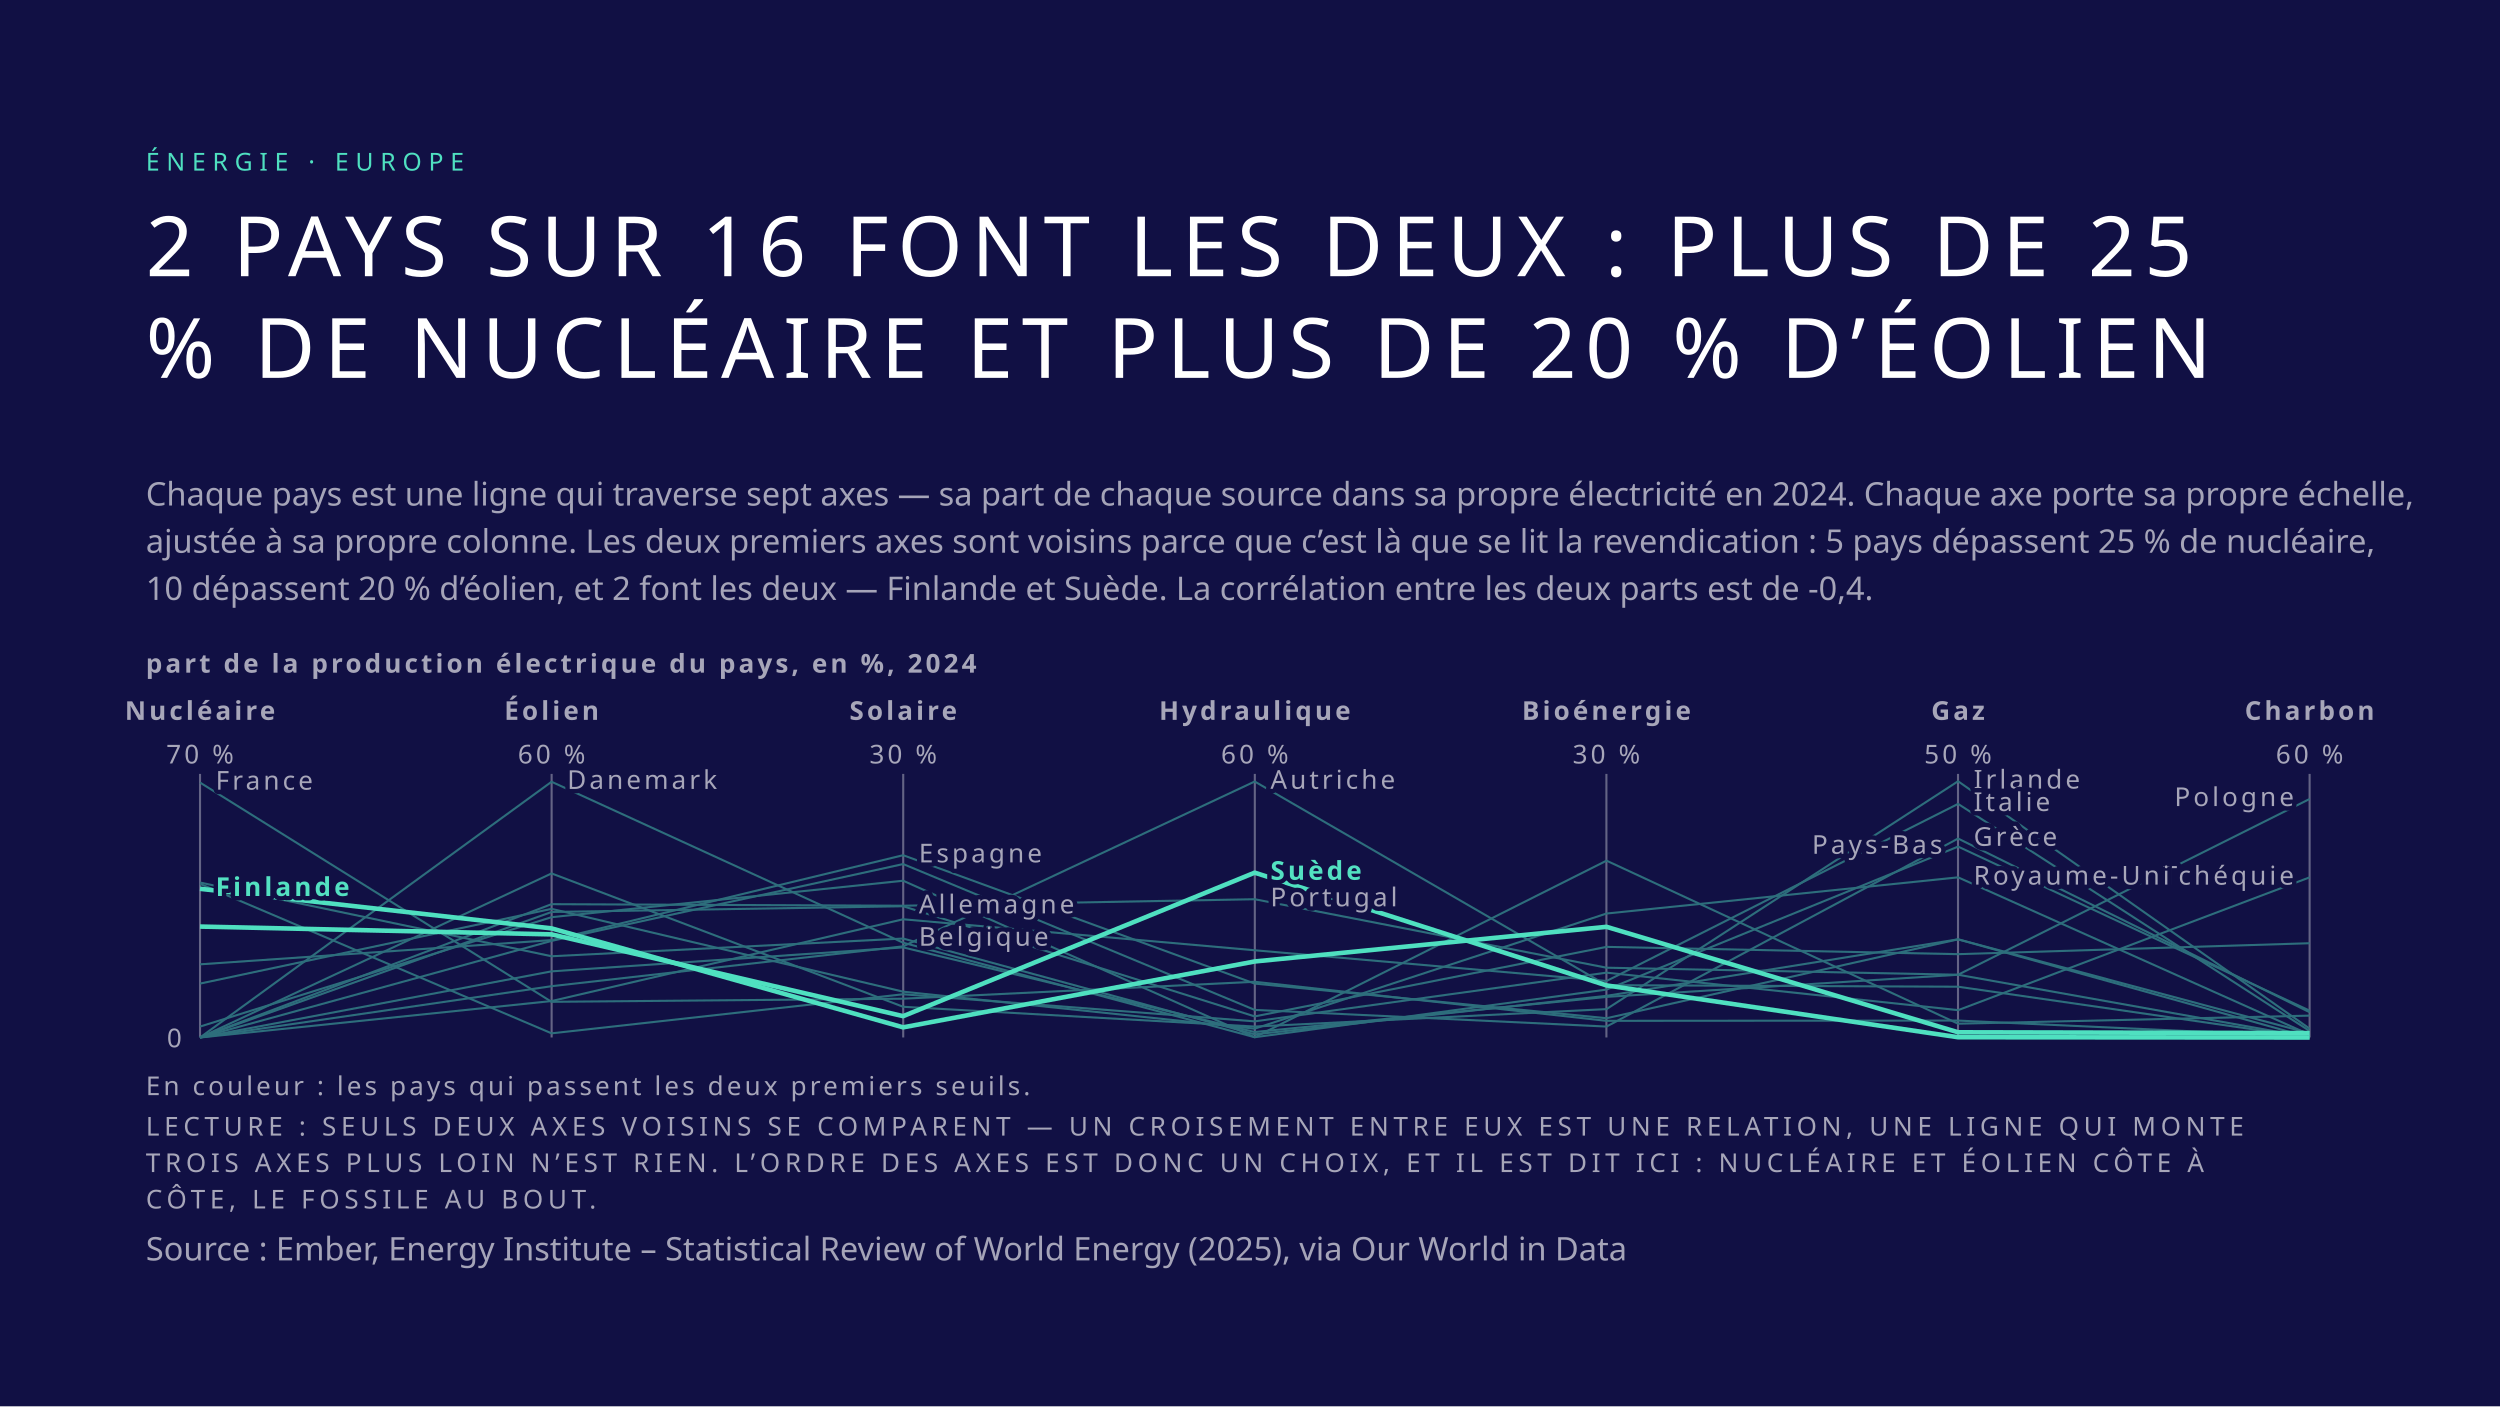
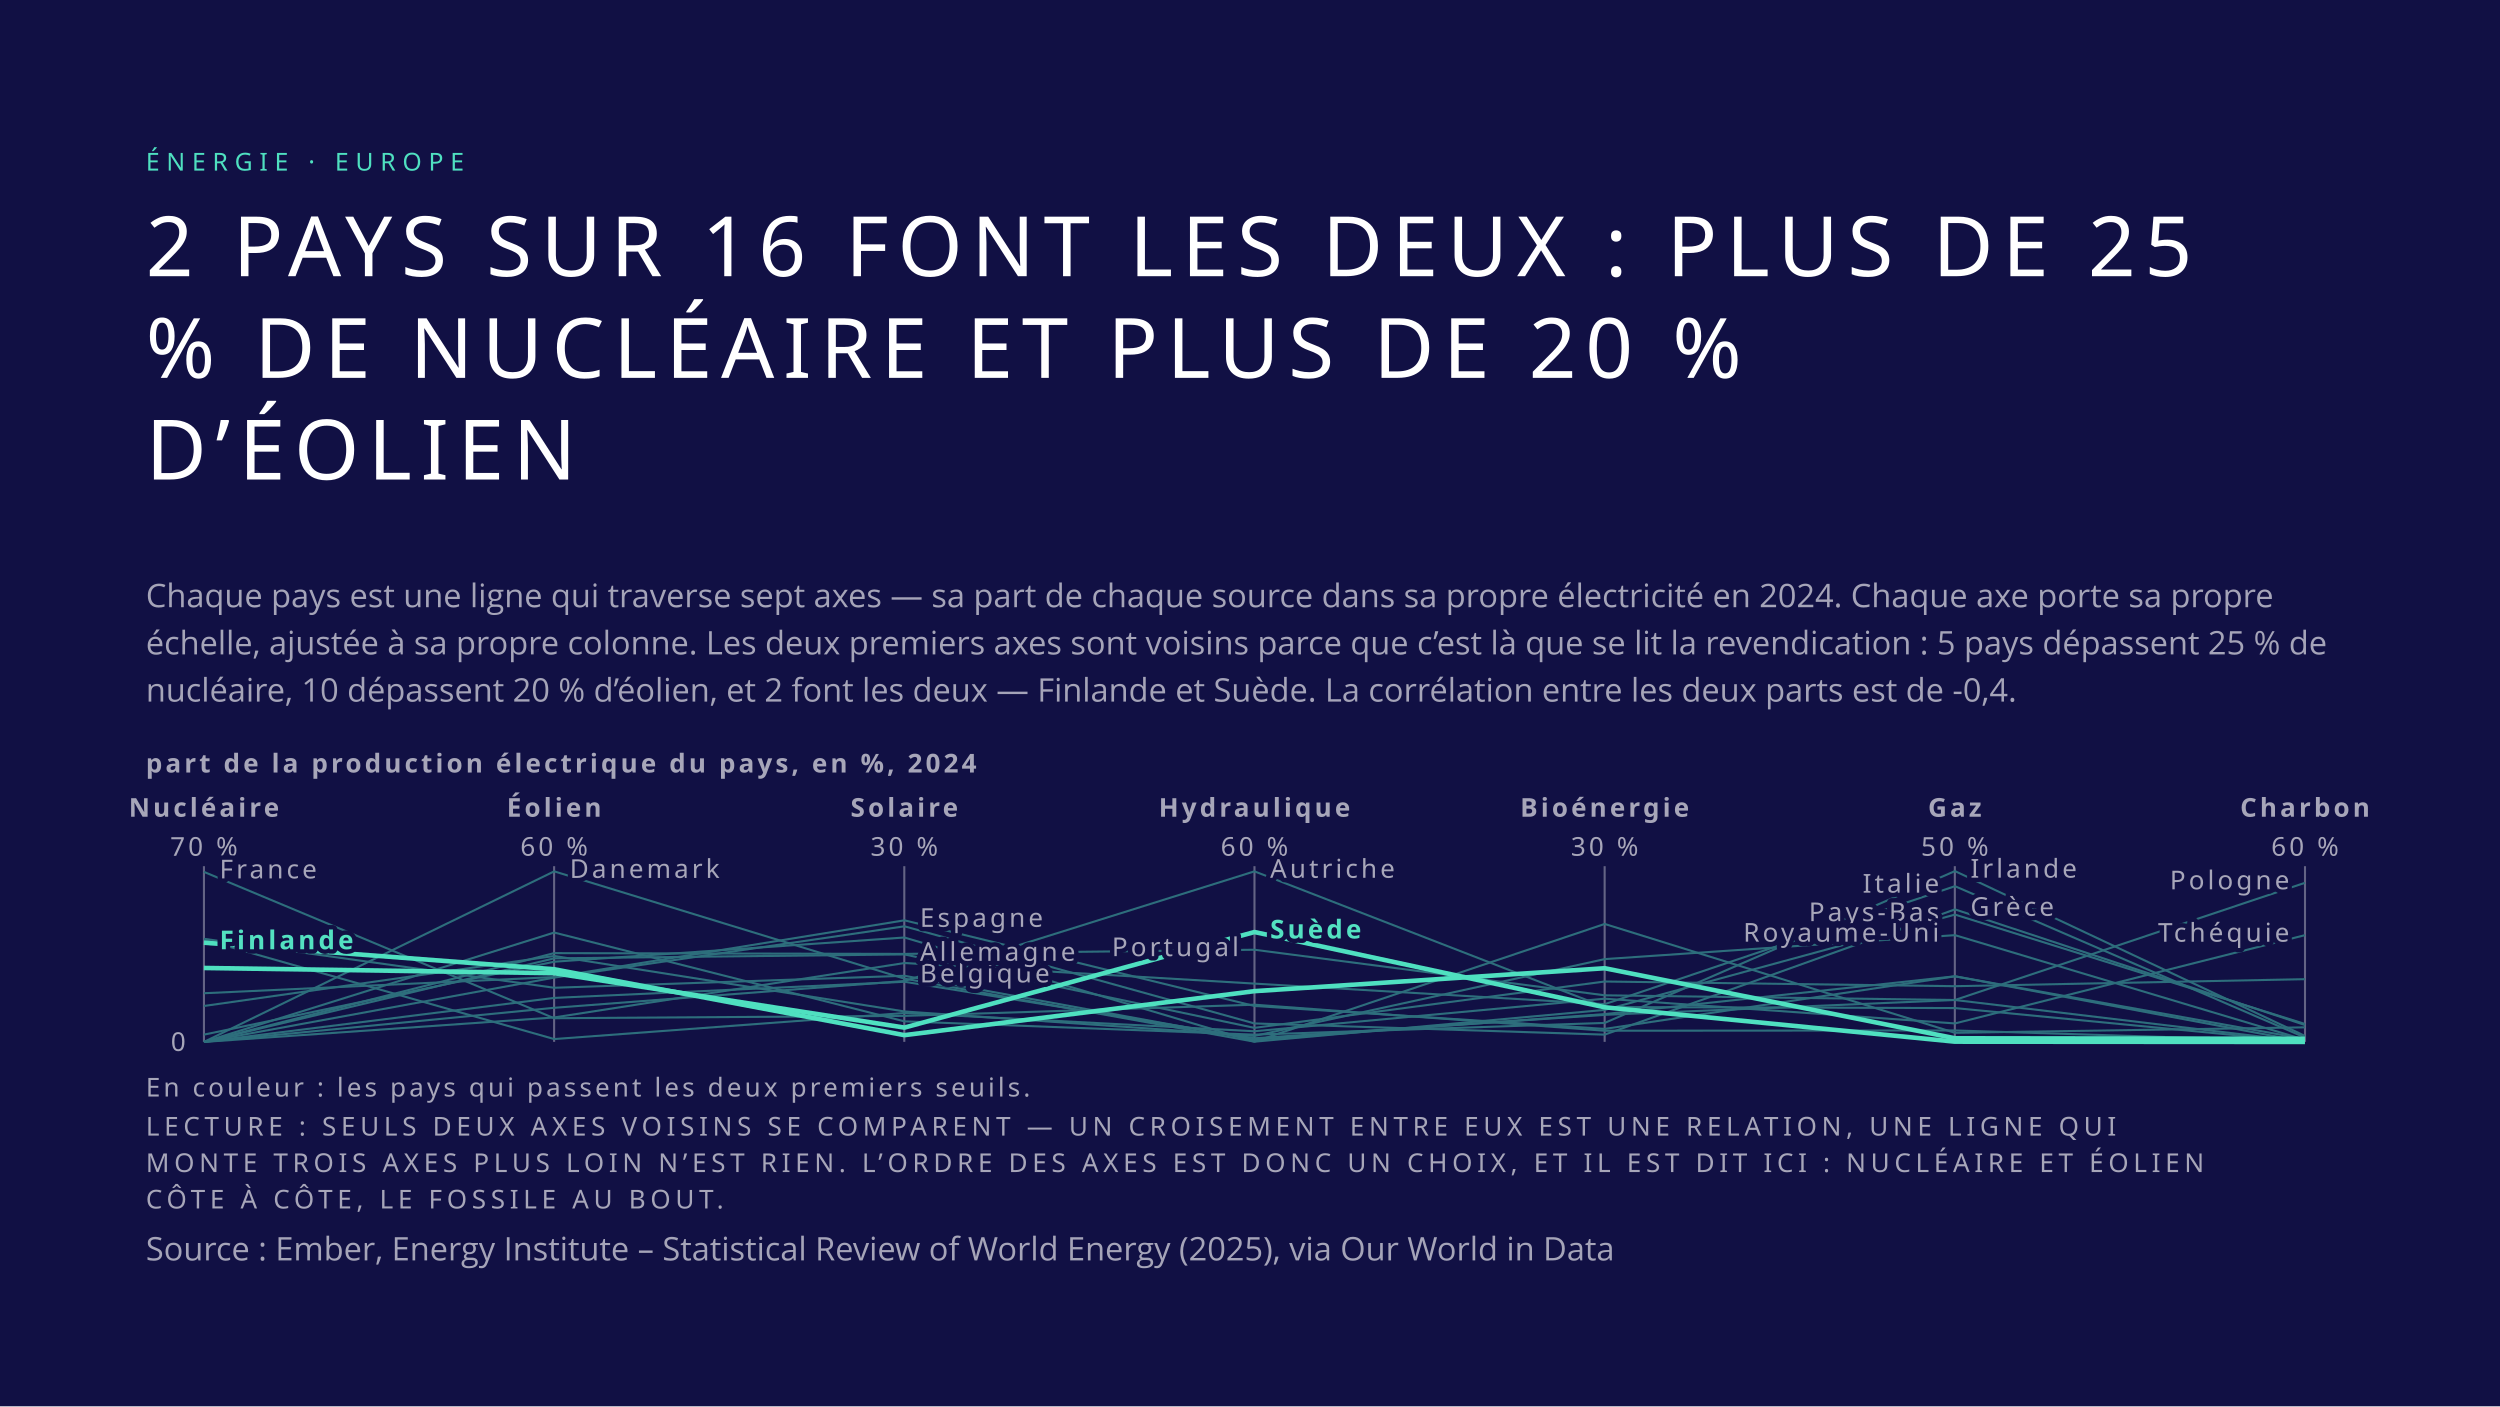
<svg xmlns="http://www.w3.org/2000/svg" width="960" height="540" viewBox="0 0 960 540" role="img" aria-label="Graphique en coordonnées parallèles : 16 pays européens, chacun une ligne traversant sept axes verticaux — nucléaire, éolien, solaire, hydraulique, bioénergie, gaz, charbon — chaque axe à sa propre échelle et portant sa part de la production du pays en 2024. Entre les deux premiers axes les lignes se croisent : 5 pays dépassent 25 % de nucléaire, 10 dépassent 20 % d’éolien, et seuls Finlande et Suède font les deux ; leurs lignes sont en couleur.">
  <rect x="0" y="0" width="960" height="540" fill="#111044" />
-   <text x="56" y="65.5" font-family="Futura" font-size="9.5" font-weight="500" font-style="normal" letter-spacing="2.6" fill="#4FE0C0">ÉNERGIE · EUROPE</text>
-   <text x="56" y="106.05" font-family="Futura" font-size="32" font-weight="400" font-style="normal" letter-spacing="3.4" fill="#FFFFFF">2 PAYS SUR 16 FONT LES DEUX : PLUS DE 25</text>
-   <text x="56" y="145.09" font-family="Futura" font-size="32" font-weight="400" font-style="normal" letter-spacing="3.4" fill="#FFFFFF">% DE NUCLÉAIRE ET PLUS DE 20 % D’ÉOLIEN</text>
-   <text x="56" y="194.13" font-family="Avenir Next" font-size="12.5" font-weight="400" font-style="normal" letter-spacing="0" fill="#a5a4b8">Chaque pays est une ligne qui traverse sept axes — sa part de chaque source dans sa propre électricité en 2024. Chaque axe porte sa propre échelle,</text>
-   <text x="56" y="212.255" font-family="Avenir Next" font-size="12.5" font-weight="400" font-style="normal" letter-spacing="0" fill="#a5a4b8">ajustée à sa propre colonne. Les deux premiers axes sont voisins parce que c’est là que se lit la revendication : 5 pays dépassent 25 % de nucléaire,</text>
-   <text x="56" y="230.38" font-family="Avenir Next" font-size="12.5" font-weight="400" font-style="normal" letter-spacing="0" fill="#a5a4b8">10 dépassent 20 % d’éolien, et 2 font les deux — Finlande et Suède. La corrélation entre les deux parts est de -0,4.</text>
-   <text x="56" y="258.306" font-family="Futura" font-size="10" font-weight="700" font-style="normal" letter-spacing="1.2" fill="#a7a6b9">part de la production électrique du pays, en %, 2024</text>
+   <text x="56" y="65.5" font-family="Montserrat" font-size="9.5" font-weight="500" font-style="normal" letter-spacing="2.6" fill="#4FE0C0">ÉNERGIE · EUROPE</text>
+   <text x="56" y="106.05" font-family="Montserrat" font-size="32" font-weight="400" font-style="normal" letter-spacing="3.4" fill="#FFFFFF">2 PAYS SUR 16 FONT LES DEUX : PLUS DE 25</text>
+   <text x="56" y="145.09" font-family="Montserrat" font-size="32" font-weight="400" font-style="normal" letter-spacing="3.4" fill="#FFFFFF">% DE NUCLÉAIRE ET PLUS DE 20 %</text>
+   <text x="56" y="184.13" font-family="Montserrat" font-size="32" font-weight="400" font-style="normal" letter-spacing="3.4" fill="#FFFFFF">D’ÉOLIEN</text>
+   <text x="56" y="233.17" font-family="Open Sans" font-size="12.5" font-weight="400" font-style="normal" letter-spacing="0" fill="#a5a4b8">Chaque pays est une ligne qui traverse sept axes — sa part de chaque source dans sa propre électricité en 2024. Chaque axe porte sa propre</text>
+   <text x="56" y="251.295" font-family="Open Sans" font-size="12.5" font-weight="400" font-style="normal" letter-spacing="0" fill="#a5a4b8">échelle, ajustée à sa propre colonne. Les deux premiers axes sont voisins parce que c’est là que se lit la revendication : 5 pays dépassent 25 % de</text>
+   <text x="56" y="269.42" font-family="Open Sans" font-size="12.5" font-weight="400" font-style="normal" letter-spacing="0" fill="#a5a4b8">nucléaire, 10 dépassent 20 % d’éolien, et 2 font les deux — Finlande et Suède. La corrélation entre les deux parts est de -0,4.</text>
+   <text x="56" y="296.645" font-family="Montserrat" font-size="10" font-weight="700" font-style="normal" letter-spacing="1.2" fill="#a7a6b9">part de la production électrique du pays, en %, 2024</text>
  <g>
-     <line x1="76.809" x2="76.809" y1="297.177" y2="398.387" stroke="#646485" stroke-width="0.8" />
-     <text x="76.809" y="276.442" text-anchor="middle" font-family="Futura" font-size="10" font-weight="700" font-style="normal" letter-spacing="1.2" fill="#a7a6b9">Nucléaire</text>
+     <line x1="78.315" x2="78.315" y1="332.615" y2="400.073" stroke="#646485" stroke-width="0.8" />
+     <text x="78.315" y="313.635" text-anchor="middle" font-family="Montserrat" font-size="10" font-weight="700" font-style="normal" letter-spacing="1.2" fill="#a7a6b9">Nucléaire</text>
  </g>
  <g>
-     <line x1="211.822" x2="211.822" y1="297.177" y2="398.387" stroke="#646485" stroke-width="0.8" />
-     <text x="211.822" y="276.442" text-anchor="middle" font-family="Futura" font-size="10" font-weight="700" font-style="normal" letter-spacing="1.2" fill="#a7a6b9">Éolien</text>
+     <line x1="212.782" x2="212.782" y1="332.615" y2="400.073" stroke="#646485" stroke-width="0.8" />
+     <text x="212.782" y="313.635" text-anchor="middle" font-family="Montserrat" font-size="10" font-weight="700" font-style="normal" letter-spacing="1.2" fill="#a7a6b9">Éolien</text>
  </g>
  <g>
-     <line x1="346.836" x2="346.836" y1="297.177" y2="398.387" stroke="#646485" stroke-width="0.8" />
-     <text x="346.836" y="276.442" text-anchor="middle" font-family="Futura" font-size="10" font-weight="700" font-style="normal" letter-spacing="1.2" fill="#a7a6b9">Solaire</text>
+     <line x1="347.25" x2="347.25" y1="332.615" y2="400.073" stroke="#646485" stroke-width="0.8" />
+     <text x="347.25" y="313.635" text-anchor="middle" font-family="Montserrat" font-size="10" font-weight="700" font-style="normal" letter-spacing="1.2" fill="#a7a6b9">Solaire</text>
  </g>
  <g>
-     <line x1="481.849" x2="481.849" y1="297.177" y2="398.387" stroke="#646485" stroke-width="0.8" />
-     <text x="481.849" y="276.442" text-anchor="middle" font-family="Futura" font-size="10" font-weight="700" font-style="normal" letter-spacing="1.2" fill="#a7a6b9">Hydraulique</text>
+     <line x1="481.718" x2="481.718" y1="332.615" y2="400.073" stroke="#646485" stroke-width="0.8" />
+     <text x="481.718" y="313.635" text-anchor="middle" font-family="Montserrat" font-size="10" font-weight="700" font-style="normal" letter-spacing="1.2" fill="#a7a6b9">Hydraulique</text>
  </g>
  <g>
-     <line x1="616.862" x2="616.862" y1="297.177" y2="398.387" stroke="#646485" stroke-width="0.8" />
-     <text x="616.862" y="276.442" text-anchor="middle" font-family="Futura" font-size="10" font-weight="700" font-style="normal" letter-spacing="1.2" fill="#a7a6b9">Bioénergie</text>
+     <line x1="616.185" x2="616.185" y1="332.615" y2="400.073" stroke="#646485" stroke-width="0.8" />
+     <text x="616.185" y="313.635" text-anchor="middle" font-family="Montserrat" font-size="10" font-weight="700" font-style="normal" letter-spacing="1.2" fill="#a7a6b9">Bioénergie</text>
  </g>
  <g>
-     <line x1="751.875" x2="751.875" y1="297.177" y2="398.387" stroke="#646485" stroke-width="0.8" />
-     <text x="751.875" y="276.442" text-anchor="middle" font-family="Futura" font-size="10" font-weight="700" font-style="normal" letter-spacing="1.2" fill="#a7a6b9">Gaz</text>
+     <line x1="750.653" x2="750.653" y1="332.615" y2="400.073" stroke="#646485" stroke-width="0.8" />
+     <text x="750.653" y="313.635" text-anchor="middle" font-family="Montserrat" font-size="10" font-weight="700" font-style="normal" letter-spacing="1.2" fill="#a7a6b9">Gaz</text>
  </g>
  <g>
-     <line x1="886.888" x2="886.888" y1="297.177" y2="398.387" stroke="#646485" stroke-width="0.8" />
-     <text x="886.888" y="276.442" text-anchor="middle" font-family="Futura" font-size="10" font-weight="700" font-style="normal" letter-spacing="1.2" fill="#a7a6b9">Charbon</text>
+     <line x1="885.12" x2="885.12" y1="332.615" y2="400.073" stroke="#646485" stroke-width="0.8" />
+     <text x="885.12" y="313.635" text-anchor="middle" font-family="Montserrat" font-size="10" font-weight="700" font-style="normal" letter-spacing="1.2" fill="#a7a6b9">Charbon</text>
  </g>
-   <path d="M 76.8 398.4 L 211.8 378.7 L 346.8 363.4 L 481.8 300.1 L 616.9 378.3 L 751.9 378.9 L 886.9 398.4" fill="none" stroke="#2d6e7c" stroke-width="0.8" stroke-linejoin="round" />
-   <path d="M 76.8 338.9 L 211.8 367.2 L 346.8 360.4 L 481.8 397.2 L 616.9 382.4 L 751.9 360.7 L 886.9 398.4" fill="none" stroke="#2d6e7c" stroke-width="0.8" stroke-linejoin="round" />
-   <path d="M 76.8 339.4 L 211.8 396.8 L 346.8 381.8 L 481.8 392.2 L 616.9 373.5 L 751.9 387.9 L 886.9 336.9" fill="none" stroke="#2d6e7c" stroke-width="0.8" stroke-linejoin="round" />
-   <path d="M 76.8 398.4 L 211.8 300.2 L 346.8 362.0 L 481.8 398.3 L 616.9 330.5 L 751.9 393.1 L 886.9 390.0" fill="none" stroke="#2d6e7c" stroke-width="0.8" stroke-linejoin="round" />
-   <path d="M 76.8 300.5 L 211.8 384.7 L 346.8 383.5 L 481.8 377.0 L 616.9 392.0 L 751.9 391.9 L 886.9 398.1" fill="none" stroke="#2d6e7c" stroke-width="0.8" stroke-linejoin="round" />
-   <path d="M 76.8 398.4 L 211.8 350.2 L 346.8 348.0 L 481.8 390.3 L 616.9 363.6 L 751.9 366.4 L 886.9 362.2" fill="none" stroke="#2d6e7c" stroke-width="0.8" stroke-linejoin="round" />
-   <path d="M 76.8 398.4 L 211.8 361.3 L 346.8 331.8 L 481.8 387.8 L 616.9 394.2 L 751.9 322.0 L 886.9 388.7" fill="none" stroke="#2d6e7c" stroke-width="0.8" stroke-linejoin="round" />
-   <path d="M 76.8 398.4 L 211.8 335.4 L 346.8 386.6 L 481.8 394.2 L 616.9 387.5 L 751.9 300.0 L 886.9 395.0" fill="none" stroke="#2d6e7c" stroke-width="0.8" stroke-linejoin="round" />
-   <path d="M 76.8 398.4 L 211.8 384.4 L 346.8 353.0 L 481.8 364.9 L 616.9 376.7 L 751.9 308.7 L 886.9 395.9" fill="none" stroke="#2d6e7c" stroke-width="0.8" stroke-linejoin="round" />
-   <path d="M 76.8 394.2 L 211.8 352.2 L 346.8 338.2 L 481.8 398.3 L 616.9 380.0 L 751.9 325.1 L 886.9 388.1" fill="none" stroke="#2d6e7c" stroke-width="0.8" stroke-linejoin="round" />
-   <path d="M 76.8 398.4 L 211.8 373.0 L 346.8 363.8 L 481.8 396.3 L 616.9 382.8 L 751.9 374.3 L 886.9 306.8" fill="none" stroke="#2d6e7c" stroke-width="0.8" stroke-linejoin="round" />
-   <path d="M 76.8 398.4 L 211.8 347.2 L 346.8 347.8 L 481.8 345.3 L 616.9 371.6 L 751.9 374.3 L 886.9 398.4" fill="none" stroke="#2d6e7c" stroke-width="0.8" stroke-linejoin="round" />
-   <path d="M 76.8 370.3 L 211.8 361.0 L 346.8 328.4 L 481.8 377.7 L 616.9 391.0 L 751.9 360.7 L 886.9 396.8" fill="none" stroke="#2d6e7c" stroke-width="0.8" stroke-linejoin="round" />
-   <path d="M 76.8 377.7 L 211.8 349.0 L 346.8 380.8 L 481.8 395.0 L 616.9 350.8 L 751.9 336.9 L 886.9 397.3" fill="none" stroke="#2d6e7c" stroke-width="0.8" stroke-linejoin="round" />
-   <path d="M 76.8 341.3 L 211.8 356.5 L 346.8 394.5 L 481.8 369.2 L 616.9 355.9 L 751.9 396.4 L 886.9 396.7" fill="none" stroke="#4FE0C0" stroke-width="1.76" stroke-linejoin="round" />
-   <path d="M 76.8 355.8 L 211.8 358.8 L 346.8 390.2 L 481.8 335.1 L 616.9 378.4 L 751.9 398.3 L 886.9 398.4" fill="none" stroke="#4FE0C0" stroke-width="1.76" stroke-linejoin="round" />
-   <text x="76.809" y="293.177" text-anchor="middle" font-family="Futura" font-size="10" font-weight="400" font-style="normal" letter-spacing="1.2" fill="#a7a6b9">70 %</text>
-   <text x="211.822" y="293.177" text-anchor="middle" font-family="Futura" font-size="10" font-weight="400" font-style="normal" letter-spacing="1.2" fill="#a7a6b9">60 %</text>
-   <text x="346.836" y="293.177" text-anchor="middle" font-family="Futura" font-size="10" font-weight="400" font-style="normal" letter-spacing="1.2" fill="#a7a6b9">30 %</text>
-   <text x="481.849" y="293.177" text-anchor="middle" font-family="Futura" font-size="10" font-weight="400" font-style="normal" letter-spacing="1.2" fill="#a7a6b9">60 %</text>
-   <text x="616.862" y="293.177" text-anchor="middle" font-family="Futura" font-size="10" font-weight="400" font-style="normal" letter-spacing="1.2" fill="#a7a6b9">30 %</text>
-   <text x="751.875" y="293.177" text-anchor="middle" font-family="Futura" font-size="10" font-weight="400" font-style="normal" letter-spacing="1.2" fill="#a7a6b9">50 %</text>
-   <text x="886.888" y="293.177" text-anchor="middle" font-family="Futura" font-size="10" font-weight="400" font-style="normal" letter-spacing="1.2" fill="#a7a6b9">60 %</text>
-   <text x="69.809" y="402.156" text-anchor="end" font-family="Futura" font-size="10" font-weight="400" font-style="normal" letter-spacing="1.2" fill="#a7a6b9">0</text>
+   <path d="M 78.3 400.1 L 212.8 387.0 L 347.3 376.7 L 481.7 334.6 L 616.2 386.7 L 750.7 387.1 L 885.1 400.1" fill="none" stroke="#2d6e7c" stroke-width="0.8" stroke-linejoin="round" />
+   <path d="M 78.3 360.5 L 212.8 379.3 L 347.3 374.7 L 481.7 399.3 L 616.2 389.4 L 750.7 374.9 L 885.1 400.1" fill="none" stroke="#2d6e7c" stroke-width="0.8" stroke-linejoin="round" />
+   <path d="M 78.3 360.8 L 212.8 399.0 L 347.3 389.0 L 481.7 396.0 L 616.2 383.5 L 750.7 393.0 L 885.1 359.1" fill="none" stroke="#2d6e7c" stroke-width="0.8" stroke-linejoin="round" />
+   <path d="M 78.3 400.1 L 212.8 334.6 L 347.3 375.8 L 481.7 400.0 L 616.2 354.8 L 750.7 396.6 L 885.1 394.5" fill="none" stroke="#2d6e7c" stroke-width="0.8" stroke-linejoin="round" />
+   <path d="M 78.3 334.8 L 212.8 391.0 L 347.3 390.1 L 481.7 385.8 L 616.2 395.8 L 750.7 395.7 L 885.1 399.9" fill="none" stroke="#2d6e7c" stroke-width="0.8" stroke-linejoin="round" />
+   <path d="M 78.3 400.1 L 212.8 368.0 L 347.3 366.5 L 481.7 394.7 L 616.2 376.9 L 750.7 378.7 L 885.1 376.0" fill="none" stroke="#2d6e7c" stroke-width="0.8" stroke-linejoin="round" />
+   <path d="M 78.3 400.1 L 212.8 375.4 L 347.3 355.7 L 481.7 393.0 L 616.2 397.3 L 750.7 349.2 L 885.1 393.6" fill="none" stroke="#2d6e7c" stroke-width="0.8" stroke-linejoin="round" />
+   <path d="M 78.3 400.1 L 212.8 358.1 L 347.3 392.2 L 481.7 397.3 L 616.2 392.8 L 750.7 334.5 L 885.1 397.8" fill="none" stroke="#2d6e7c" stroke-width="0.8" stroke-linejoin="round" />
+   <path d="M 78.3 400.1 L 212.8 390.7 L 347.3 369.8 L 481.7 377.7 L 616.2 385.6 L 750.7 340.3 L 885.1 398.4" fill="none" stroke="#2d6e7c" stroke-width="0.8" stroke-linejoin="round" />
+   <path d="M 78.3 397.3 L 212.8 369.3 L 347.3 360.0 L 481.7 400.0 L 616.2 387.8 L 750.7 351.2 L 885.1 393.2" fill="none" stroke="#2d6e7c" stroke-width="0.8" stroke-linejoin="round" />
+   <path d="M 78.3 400.1 L 212.8 383.2 L 347.3 377.0 L 481.7 398.7 L 616.2 389.7 L 750.7 384.0 L 885.1 339.0" fill="none" stroke="#2d6e7c" stroke-width="0.8" stroke-linejoin="round" />
+   <path d="M 78.3 400.1 L 212.8 366.0 L 347.3 366.3 L 481.7 364.7 L 616.2 382.2 L 750.7 384.0 L 885.1 400.1" fill="none" stroke="#2d6e7c" stroke-width="0.8" stroke-linejoin="round" />
+   <path d="M 78.3 381.4 L 212.8 375.2 L 347.3 353.4 L 481.7 386.3 L 616.2 395.1 L 750.7 374.9 L 885.1 399.0" fill="none" stroke="#2d6e7c" stroke-width="0.8" stroke-linejoin="round" />
+   <path d="M 78.3 386.3 L 212.8 367.1 L 347.3 388.4 L 481.7 397.8 L 616.2 368.3 L 750.7 359.1 L 885.1 399.3" fill="none" stroke="#2d6e7c" stroke-width="0.8" stroke-linejoin="round" />
+   <path d="M 78.3 362.0 L 212.8 372.2 L 347.3 397.5 L 481.7 380.6 L 616.2 371.8 L 750.7 398.7 L 885.1 398.9" fill="none" stroke="#4FE0C0" stroke-width="1.76" stroke-linejoin="round" />
+   <path d="M 78.3 371.7 L 212.8 373.7 L 347.3 394.6 L 481.7 357.9 L 616.2 386.8 L 750.7 400.0 L 885.1 400.1" fill="none" stroke="#4FE0C0" stroke-width="1.76" stroke-linejoin="round" />
+   <text x="78.315" y="328.615" text-anchor="middle" font-family="Montserrat" font-size="10" font-weight="400" font-style="normal" letter-spacing="1.2" fill="#a7a6b9">70 %</text>
+   <text x="212.782" y="328.615" text-anchor="middle" font-family="Montserrat" font-size="10" font-weight="400" font-style="normal" letter-spacing="1.2" fill="#a7a6b9">60 %</text>
+   <text x="347.25" y="328.615" text-anchor="middle" font-family="Montserrat" font-size="10" font-weight="400" font-style="normal" letter-spacing="1.2" fill="#a7a6b9">30 %</text>
+   <text x="481.718" y="328.615" text-anchor="middle" font-family="Montserrat" font-size="10" font-weight="400" font-style="normal" letter-spacing="1.2" fill="#a7a6b9">60 %</text>
+   <text x="616.185" y="328.615" text-anchor="middle" font-family="Montserrat" font-size="10" font-weight="400" font-style="normal" letter-spacing="1.2" fill="#a7a6b9">30 %</text>
+   <text x="750.653" y="328.615" text-anchor="middle" font-family="Montserrat" font-size="10" font-weight="400" font-style="normal" letter-spacing="1.2" fill="#a7a6b9">50 %</text>
+   <text x="885.12" y="328.615" text-anchor="middle" font-family="Montserrat" font-size="10" font-weight="400" font-style="normal" letter-spacing="1.2" fill="#a7a6b9">60 %</text>
+   <text x="71.315" y="403.573" text-anchor="end" font-family="Montserrat" font-size="10" font-weight="400" font-style="normal" letter-spacing="1.2" fill="#a7a6b9">0</text>
  <g>
-     <text x="82.809" y="344.058" text-anchor="start" font-family="Futura" font-size="10" font-weight="700" font-style="normal" letter-spacing="1.2" fill="none" stroke="#111044" stroke-width="3.4" stroke-linejoin="round">Finlande</text>
-     <text x="82.809" y="344.058" text-anchor="start" font-family="Futura" font-size="10" font-weight="700" font-style="normal" letter-spacing="1.2" fill="#53e1c1">Finlande</text>
+     <text x="84.315" y="364.516" text-anchor="start" font-family="Montserrat" font-size="10" font-weight="700" font-style="normal" letter-spacing="1.2" fill="none" stroke="#111044" stroke-width="3.4" stroke-linejoin="round">Finlande</text>
+     <text x="84.315" y="364.516" text-anchor="start" font-family="Montserrat" font-size="10" font-weight="700" font-style="normal" letter-spacing="1.2" fill="#53e1c1">Finlande</text>
  </g>
  <g>
-     <text x="487.849" y="337.847" text-anchor="start" font-family="Futura" font-size="10" font-weight="700" font-style="normal" letter-spacing="1.2" fill="none" stroke="#111044" stroke-width="3.4" stroke-linejoin="round">Suède</text>
-     <text x="487.849" y="337.847" text-anchor="start" font-family="Futura" font-size="10" font-weight="700" font-style="normal" letter-spacing="1.2" fill="#53e1c1">Suède</text>
+     <text x="487.718" y="360.376" text-anchor="start" font-family="Montserrat" font-size="10" font-weight="700" font-style="normal" letter-spacing="1.2" fill="none" stroke="#111044" stroke-width="3.4" stroke-linejoin="round">Suède</text>
+     <text x="487.718" y="360.376" text-anchor="start" font-family="Montserrat" font-size="10" font-weight="700" font-style="normal" letter-spacing="1.2" fill="#53e1c1">Suède</text>
  </g>
  <g>
-     <text x="487.849" y="302.896" text-anchor="start" font-family="Futura" font-size="10" font-weight="400" font-style="normal" letter-spacing="1.2" fill="none" stroke="#111044" stroke-width="3.4" stroke-linejoin="round">Autriche</text>
-     <text x="487.849" y="302.896" text-anchor="start" font-family="Futura" font-size="10" font-weight="400" font-style="normal" letter-spacing="1.2" fill="#a7a6b9">Autriche</text>
+     <text x="487.718" y="337.081" text-anchor="start" font-family="Montserrat" font-size="10" font-weight="400" font-style="normal" letter-spacing="1.2" fill="none" stroke="#111044" stroke-width="3.4" stroke-linejoin="round">Autriche</text>
+     <text x="487.718" y="337.081" text-anchor="start" font-family="Montserrat" font-size="10" font-weight="400" font-style="normal" letter-spacing="1.2" fill="#a7a6b9">Autriche</text>
  </g>
  <g>
-     <text x="352.836" y="363.163" text-anchor="start" font-family="Futura" font-size="10" font-weight="400" font-style="normal" letter-spacing="1.2" fill="none" stroke="#111044" stroke-width="3.4" stroke-linejoin="round">Belgique</text>
-     <text x="352.836" y="363.163" text-anchor="start" font-family="Futura" font-size="10" font-weight="400" font-style="normal" letter-spacing="1.2" fill="#a7a6b9">Belgique</text>
+     <text x="353.25" y="377.25" text-anchor="start" font-family="Montserrat" font-size="10" font-weight="400" font-style="normal" letter-spacing="1.2" fill="none" stroke="#111044" stroke-width="3.4" stroke-linejoin="round">Belgique</text>
+     <text x="353.25" y="377.25" text-anchor="start" font-family="Montserrat" font-size="10" font-weight="400" font-style="normal" letter-spacing="1.2" fill="#a7a6b9">Belgique</text>
  </g>
  <g>
-     <text x="880.888" y="339.716" text-anchor="end" font-family="Futura" font-size="10" font-weight="400" font-style="normal" letter-spacing="1.2" fill="none" stroke="#111044" stroke-width="3.4" stroke-linejoin="round">Tchéquie</text>
-     <text x="880.888" y="339.716" text-anchor="end" font-family="Futura" font-size="10" font-weight="400" font-style="normal" letter-spacing="1.2" fill="#a7a6b9">Tchéquie</text>
+     <text x="879.12" y="361.622" text-anchor="end" font-family="Montserrat" font-size="10" font-weight="400" font-style="normal" letter-spacing="1.2" fill="none" stroke="#111044" stroke-width="3.4" stroke-linejoin="round">Tchéquie</text>
+     <text x="879.12" y="361.622" text-anchor="end" font-family="Montserrat" font-size="10" font-weight="400" font-style="normal" letter-spacing="1.2" fill="#a7a6b9">Tchéquie</text>
  </g>
  <g>
-     <text x="217.822" y="302.958" text-anchor="start" font-family="Futura" font-size="10" font-weight="400" font-style="normal" letter-spacing="1.2" fill="none" stroke="#111044" stroke-width="3.4" stroke-linejoin="round">Danemark</text>
-     <text x="217.822" y="302.958" text-anchor="start" font-family="Futura" font-size="10" font-weight="400" font-style="normal" letter-spacing="1.2" fill="#a7a6b9">Danemark</text>
+     <text x="218.782" y="337.122" text-anchor="start" font-family="Montserrat" font-size="10" font-weight="400" font-style="normal" letter-spacing="1.2" fill="none" stroke="#111044" stroke-width="3.4" stroke-linejoin="round">Danemark</text>
+     <text x="218.782" y="337.122" text-anchor="start" font-family="Montserrat" font-size="10" font-weight="400" font-style="normal" letter-spacing="1.2" fill="#a7a6b9">Danemark</text>
  </g>
  <g>
-     <text x="82.809" y="303.24" text-anchor="start" font-family="Futura" font-size="10" font-weight="400" font-style="normal" letter-spacing="1.2" fill="none" stroke="#111044" stroke-width="3.4" stroke-linejoin="round">France</text>
-     <text x="82.809" y="303.24" text-anchor="start" font-family="Futura" font-size="10" font-weight="400" font-style="normal" letter-spacing="1.2" fill="#a7a6b9">France</text>
+     <text x="84.315" y="337.31" text-anchor="start" font-family="Montserrat" font-size="10" font-weight="400" font-style="normal" letter-spacing="1.2" fill="none" stroke="#111044" stroke-width="3.4" stroke-linejoin="round">France</text>
+     <text x="84.315" y="337.31" text-anchor="start" font-family="Montserrat" font-size="10" font-weight="400" font-style="normal" letter-spacing="1.2" fill="#a7a6b9">France</text>
  </g>
  <g>
-     <text x="352.836" y="350.734" text-anchor="start" font-family="Futura" font-size="10" font-weight="400" font-style="normal" letter-spacing="1.2" fill="none" stroke="#111044" stroke-width="3.4" stroke-linejoin="round">Allemagne</text>
-     <text x="352.836" y="350.734" text-anchor="start" font-family="Futura" font-size="10" font-weight="400" font-style="normal" letter-spacing="1.2" fill="#a7a6b9">Allemagne</text>
+     <text x="353.25" y="368.965" text-anchor="start" font-family="Montserrat" font-size="10" font-weight="400" font-style="normal" letter-spacing="1.2" fill="none" stroke="#111044" stroke-width="3.4" stroke-linejoin="round">Allemagne</text>
+     <text x="353.25" y="368.965" text-anchor="start" font-family="Montserrat" font-size="10" font-weight="400" font-style="normal" letter-spacing="1.2" fill="#a7a6b9">Allemagne</text>
  </g>
  <g>
-     <text x="757.875" y="324.806" text-anchor="start" font-family="Futura" font-size="10" font-weight="400" font-style="normal" letter-spacing="1.2" fill="none" stroke="#111044" stroke-width="3.4" stroke-linejoin="round">Grèce</text>
-     <text x="757.875" y="324.806" text-anchor="start" font-family="Futura" font-size="10" font-weight="400" font-style="normal" letter-spacing="1.2" fill="#a7a6b9">Grèce</text>
+     <text x="756.653" y="351.684" text-anchor="start" font-family="Montserrat" font-size="10" font-weight="400" font-style="normal" letter-spacing="1.2" fill="none" stroke="#111044" stroke-width="3.4" stroke-linejoin="round">Grèce</text>
+     <text x="756.653" y="351.684" text-anchor="start" font-family="Montserrat" font-size="10" font-weight="400" font-style="normal" letter-spacing="1.2" fill="#a7a6b9">Grèce</text>
  </g>
  <g>
-     <text x="757.875" y="302.812" text-anchor="start" font-family="Futura" font-size="10" font-weight="400" font-style="normal" letter-spacing="1.2" fill="none" stroke="#111044" stroke-width="3.4" stroke-linejoin="round">Irlande</text>
-     <text x="757.875" y="302.812" text-anchor="start" font-family="Futura" font-size="10" font-weight="400" font-style="normal" letter-spacing="1.2" fill="#a7a6b9">Irlande</text>
+     <text x="756.653" y="337.025" text-anchor="start" font-family="Montserrat" font-size="10" font-weight="400" font-style="normal" letter-spacing="1.2" fill="none" stroke="#111044" stroke-width="3.4" stroke-linejoin="round">Irlande</text>
+     <text x="756.653" y="337.025" text-anchor="start" font-family="Montserrat" font-size="10" font-weight="400" font-style="normal" letter-spacing="1.2" fill="#a7a6b9">Irlande</text>
  </g>
  <g>
-     <text x="757.875" y="311.438" text-anchor="start" font-family="Futura" font-size="10" font-weight="400" font-style="normal" letter-spacing="1.2" fill="none" stroke="#111044" stroke-width="3.4" stroke-linejoin="round">Italie</text>
-     <text x="757.875" y="311.438" text-anchor="start" font-family="Futura" font-size="10" font-weight="400" font-style="normal" letter-spacing="1.2" fill="#a7a6b9">Italie</text>
+     <text x="744.653" y="342.774" text-anchor="end" font-family="Montserrat" font-size="10" font-weight="400" font-style="normal" letter-spacing="1.2" fill="none" stroke="#111044" stroke-width="3.4" stroke-linejoin="round">Italie</text>
+     <text x="744.653" y="342.774" text-anchor="end" font-family="Montserrat" font-size="10" font-weight="400" font-style="normal" letter-spacing="1.2" fill="#a7a6b9">Italie</text>
  </g>
  <g>
-     <text x="745.875" y="327.87" text-anchor="end" font-family="Futura" font-size="10" font-weight="400" font-style="normal" letter-spacing="1.2" fill="none" stroke="#111044" stroke-width="3.4" stroke-linejoin="round">Pays-Bas</text>
-     <text x="745.875" y="327.87" text-anchor="end" font-family="Futura" font-size="10" font-weight="400" font-style="normal" letter-spacing="1.2" fill="#a7a6b9">Pays-Bas</text>
+     <text x="744.653" y="353.726" text-anchor="end" font-family="Montserrat" font-size="10" font-weight="400" font-style="normal" letter-spacing="1.2" fill="none" stroke="#111044" stroke-width="3.4" stroke-linejoin="round">Pays-Bas</text>
+     <text x="744.653" y="353.726" text-anchor="end" font-family="Montserrat" font-size="10" font-weight="400" font-style="normal" letter-spacing="1.2" fill="#a7a6b9">Pays-Bas</text>
  </g>
  <g>
-     <text x="880.888" y="309.523" text-anchor="end" font-family="Futura" font-size="10" font-weight="400" font-style="normal" letter-spacing="1.2" fill="none" stroke="#111044" stroke-width="3.4" stroke-linejoin="round">Pologne</text>
-     <text x="880.888" y="309.523" text-anchor="end" font-family="Futura" font-size="10" font-weight="400" font-style="normal" letter-spacing="1.2" fill="#a7a6b9">Pologne</text>
+     <text x="879.12" y="341.498" text-anchor="end" font-family="Montserrat" font-size="10" font-weight="400" font-style="normal" letter-spacing="1.2" fill="none" stroke="#111044" stroke-width="3.4" stroke-linejoin="round">Pologne</text>
+     <text x="879.12" y="341.498" text-anchor="end" font-family="Montserrat" font-size="10" font-weight="400" font-style="normal" letter-spacing="1.2" fill="#a7a6b9">Pologne</text>
  </g>
  <g>
-     <text x="487.849" y="348.021" text-anchor="start" font-family="Futura" font-size="10" font-weight="400" font-style="normal" letter-spacing="1.2" fill="none" stroke="#111044" stroke-width="3.4" stroke-linejoin="round">Portugal</text>
-     <text x="487.849" y="348.021" text-anchor="start" font-family="Futura" font-size="10" font-weight="400" font-style="normal" letter-spacing="1.2" fill="#a7a6b9">Portugal</text>
+     <text x="475.718" y="367.157" text-anchor="end" font-family="Montserrat" font-size="10" font-weight="400" font-style="normal" letter-spacing="1.2" fill="none" stroke="#111044" stroke-width="3.4" stroke-linejoin="round">Portugal</text>
+     <text x="475.718" y="367.157" text-anchor="end" font-family="Montserrat" font-size="10" font-weight="400" font-style="normal" letter-spacing="1.2" fill="#a7a6b9">Portugal</text>
  </g>
  <g>
-     <text x="352.836" y="331.159" text-anchor="start" font-family="Futura" font-size="10" font-weight="400" font-style="normal" letter-spacing="1.2" fill="none" stroke="#111044" stroke-width="3.4" stroke-linejoin="round">Espagne</text>
-     <text x="352.836" y="331.159" text-anchor="start" font-family="Futura" font-size="10" font-weight="400" font-style="normal" letter-spacing="1.2" fill="#a7a6b9">Espagne</text>
+     <text x="353.25" y="355.918" text-anchor="start" font-family="Montserrat" font-size="10" font-weight="400" font-style="normal" letter-spacing="1.2" fill="none" stroke="#111044" stroke-width="3.4" stroke-linejoin="round">Espagne</text>
+     <text x="353.25" y="355.918" text-anchor="start" font-family="Montserrat" font-size="10" font-weight="400" font-style="normal" letter-spacing="1.2" fill="#a7a6b9">Espagne</text>
  </g>
  <g>
-     <text x="757.875" y="339.681" text-anchor="start" font-family="Futura" font-size="10" font-weight="400" font-style="normal" letter-spacing="1.2" fill="none" stroke="#111044" stroke-width="3.4" stroke-linejoin="round">Royaume-Uni</text>
-     <text x="757.875" y="339.681" text-anchor="start" font-family="Futura" font-size="10" font-weight="400" font-style="normal" letter-spacing="1.2" fill="#a7a6b9">Royaume-Uni</text>
+     <text x="744.653" y="361.599" text-anchor="end" font-family="Montserrat" font-size="10" font-weight="400" font-style="normal" letter-spacing="1.2" fill="none" stroke="#111044" stroke-width="3.4" stroke-linejoin="round">Royaume-Uni</text>
+     <text x="744.653" y="361.599" text-anchor="end" font-family="Montserrat" font-size="10" font-weight="400" font-style="normal" letter-spacing="1.2" fill="#a7a6b9">Royaume-Uni</text>
  </g>
-   <text x="56" y="420.523" font-family="Futura" font-size="10" font-weight="400" font-style="normal" letter-spacing="1.2" fill="#a7a6b9">En couleur : les pays qui passent les deux premiers seuils.</text>
-   <text x="56" y="436.062" font-family="Futura" font-size="10" font-weight="500" font-style="normal" letter-spacing="1.8" fill="#a7a6b9">LECTURE : SEULS DEUX AXES VOISINS SE COMPARENT — UN CROISEMENT ENTRE EUX EST UNE RELATION, UNE LIGNE QUI MONTE</text>
-   <text x="56" y="450.062" font-family="Futura" font-size="10" font-weight="500" font-style="normal" letter-spacing="1.8" fill="#a7a6b9">TROIS AXES PLUS LOIN N’EST RIEN. L’ORDRE DES AXES EST DONC UN CHOIX, ET IL EST DIT ICI : NUCLÉAIRE ET ÉOLIEN CÔTE À</text>
-   <text x="56" y="464.062" font-family="Futura" font-size="10" font-weight="500" font-style="normal" letter-spacing="1.8" fill="#a7a6b9">CÔTE, LE FOSSILE AU BOUT.</text>
-   <text x="56" y="484" font-family="Avenir Next" font-size="12.5" font-weight="400" font-style="normal" letter-spacing="0" fill="#a5a4b8">Source : Ember, Energy Institute – Statistical Review of World Energy (2025), via Our World in Data</text>
+   <text x="56" y="421.062" font-family="Montserrat" font-size="10" font-weight="400" font-style="normal" letter-spacing="1.2" fill="#a7a6b9">En couleur : les pays qui passent les deux premiers seuils.</text>
+   <text x="56" y="436.062" font-family="Montserrat" font-size="10" font-weight="500" font-style="normal" letter-spacing="1.8" fill="#a7a6b9">LECTURE : SEULS DEUX AXES VOISINS SE COMPARENT — UN CROISEMENT ENTRE EUX EST UNE RELATION, UNE LIGNE QUI</text>
+   <text x="56" y="450.062" font-family="Montserrat" font-size="10" font-weight="500" font-style="normal" letter-spacing="1.8" fill="#a7a6b9">MONTE TROIS AXES PLUS LOIN N’EST RIEN. L’ORDRE DES AXES EST DONC UN CHOIX, ET IL EST DIT ICI : NUCLÉAIRE ET ÉOLIEN</text>
+   <text x="56" y="464.062" font-family="Montserrat" font-size="10" font-weight="500" font-style="normal" letter-spacing="1.8" fill="#a7a6b9">CÔTE À CÔTE, LE FOSSILE AU BOUT.</text>
+   <text x="56" y="484" font-family="Open Sans" font-size="12.5" font-weight="400" font-style="normal" letter-spacing="0" fill="#a5a4b8">Source : Ember, Energy Institute – Statistical Review of World Energy (2025), via Our World in Data</text>
</svg>
